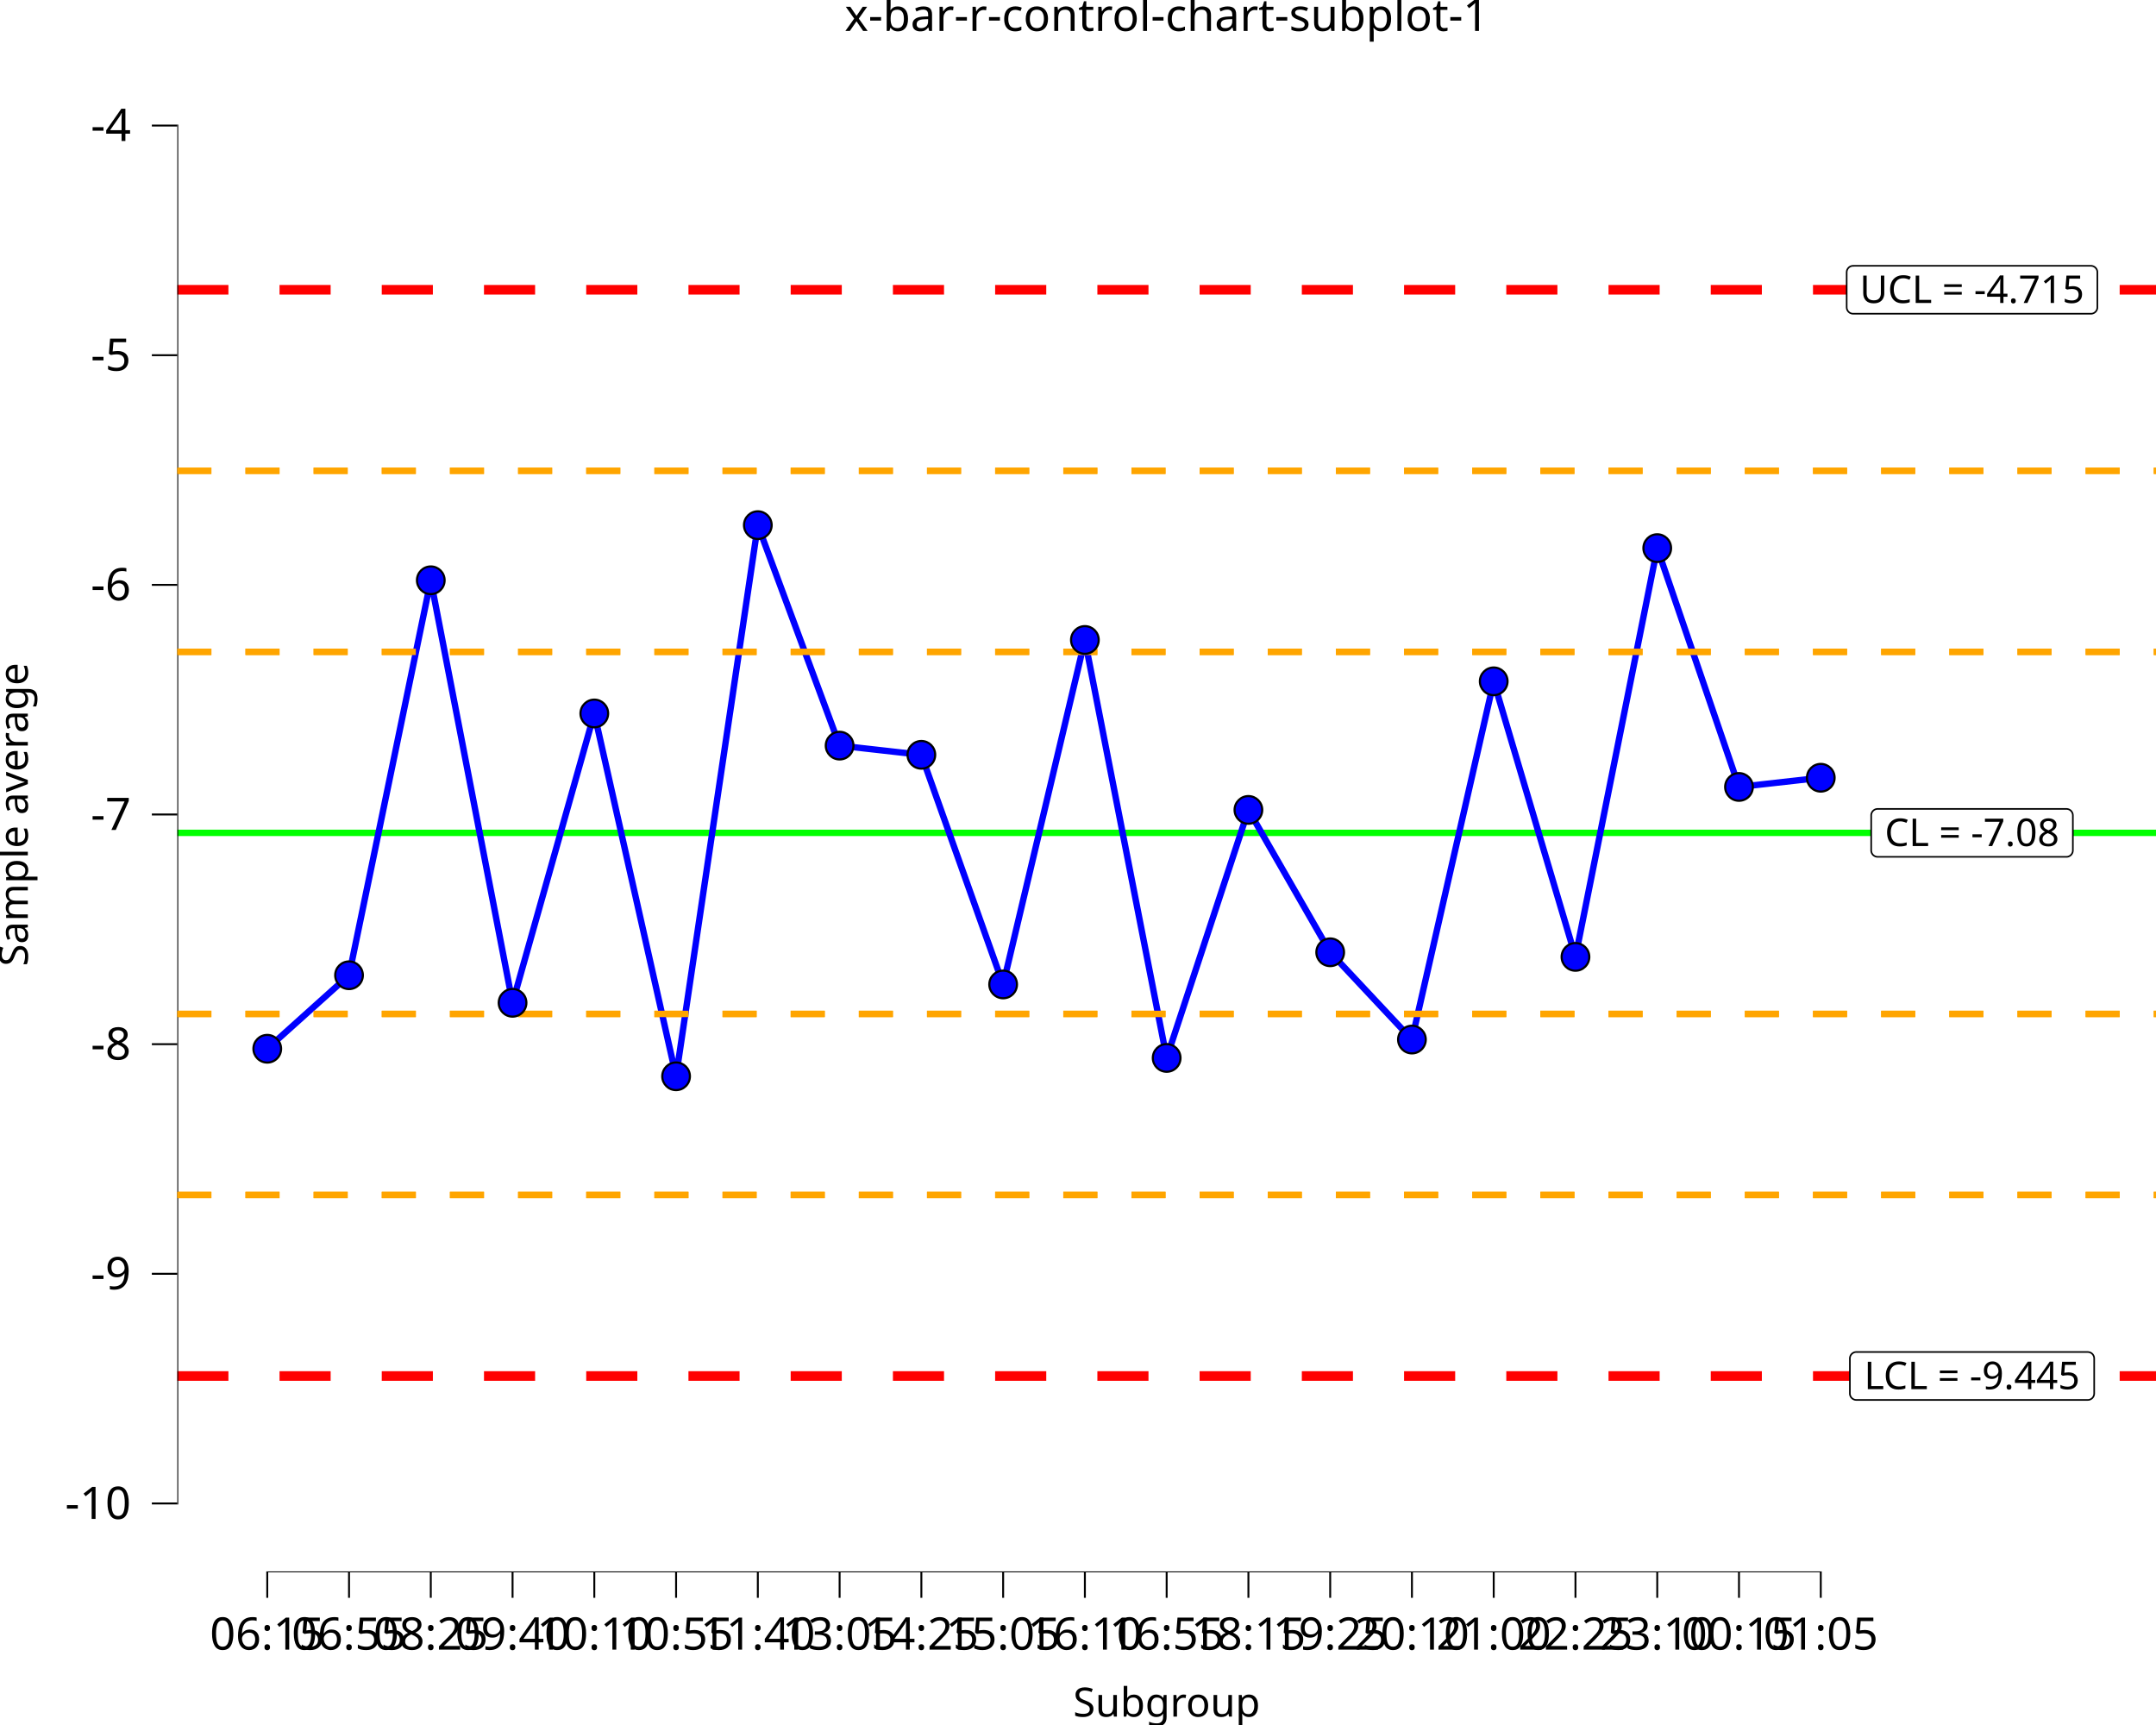
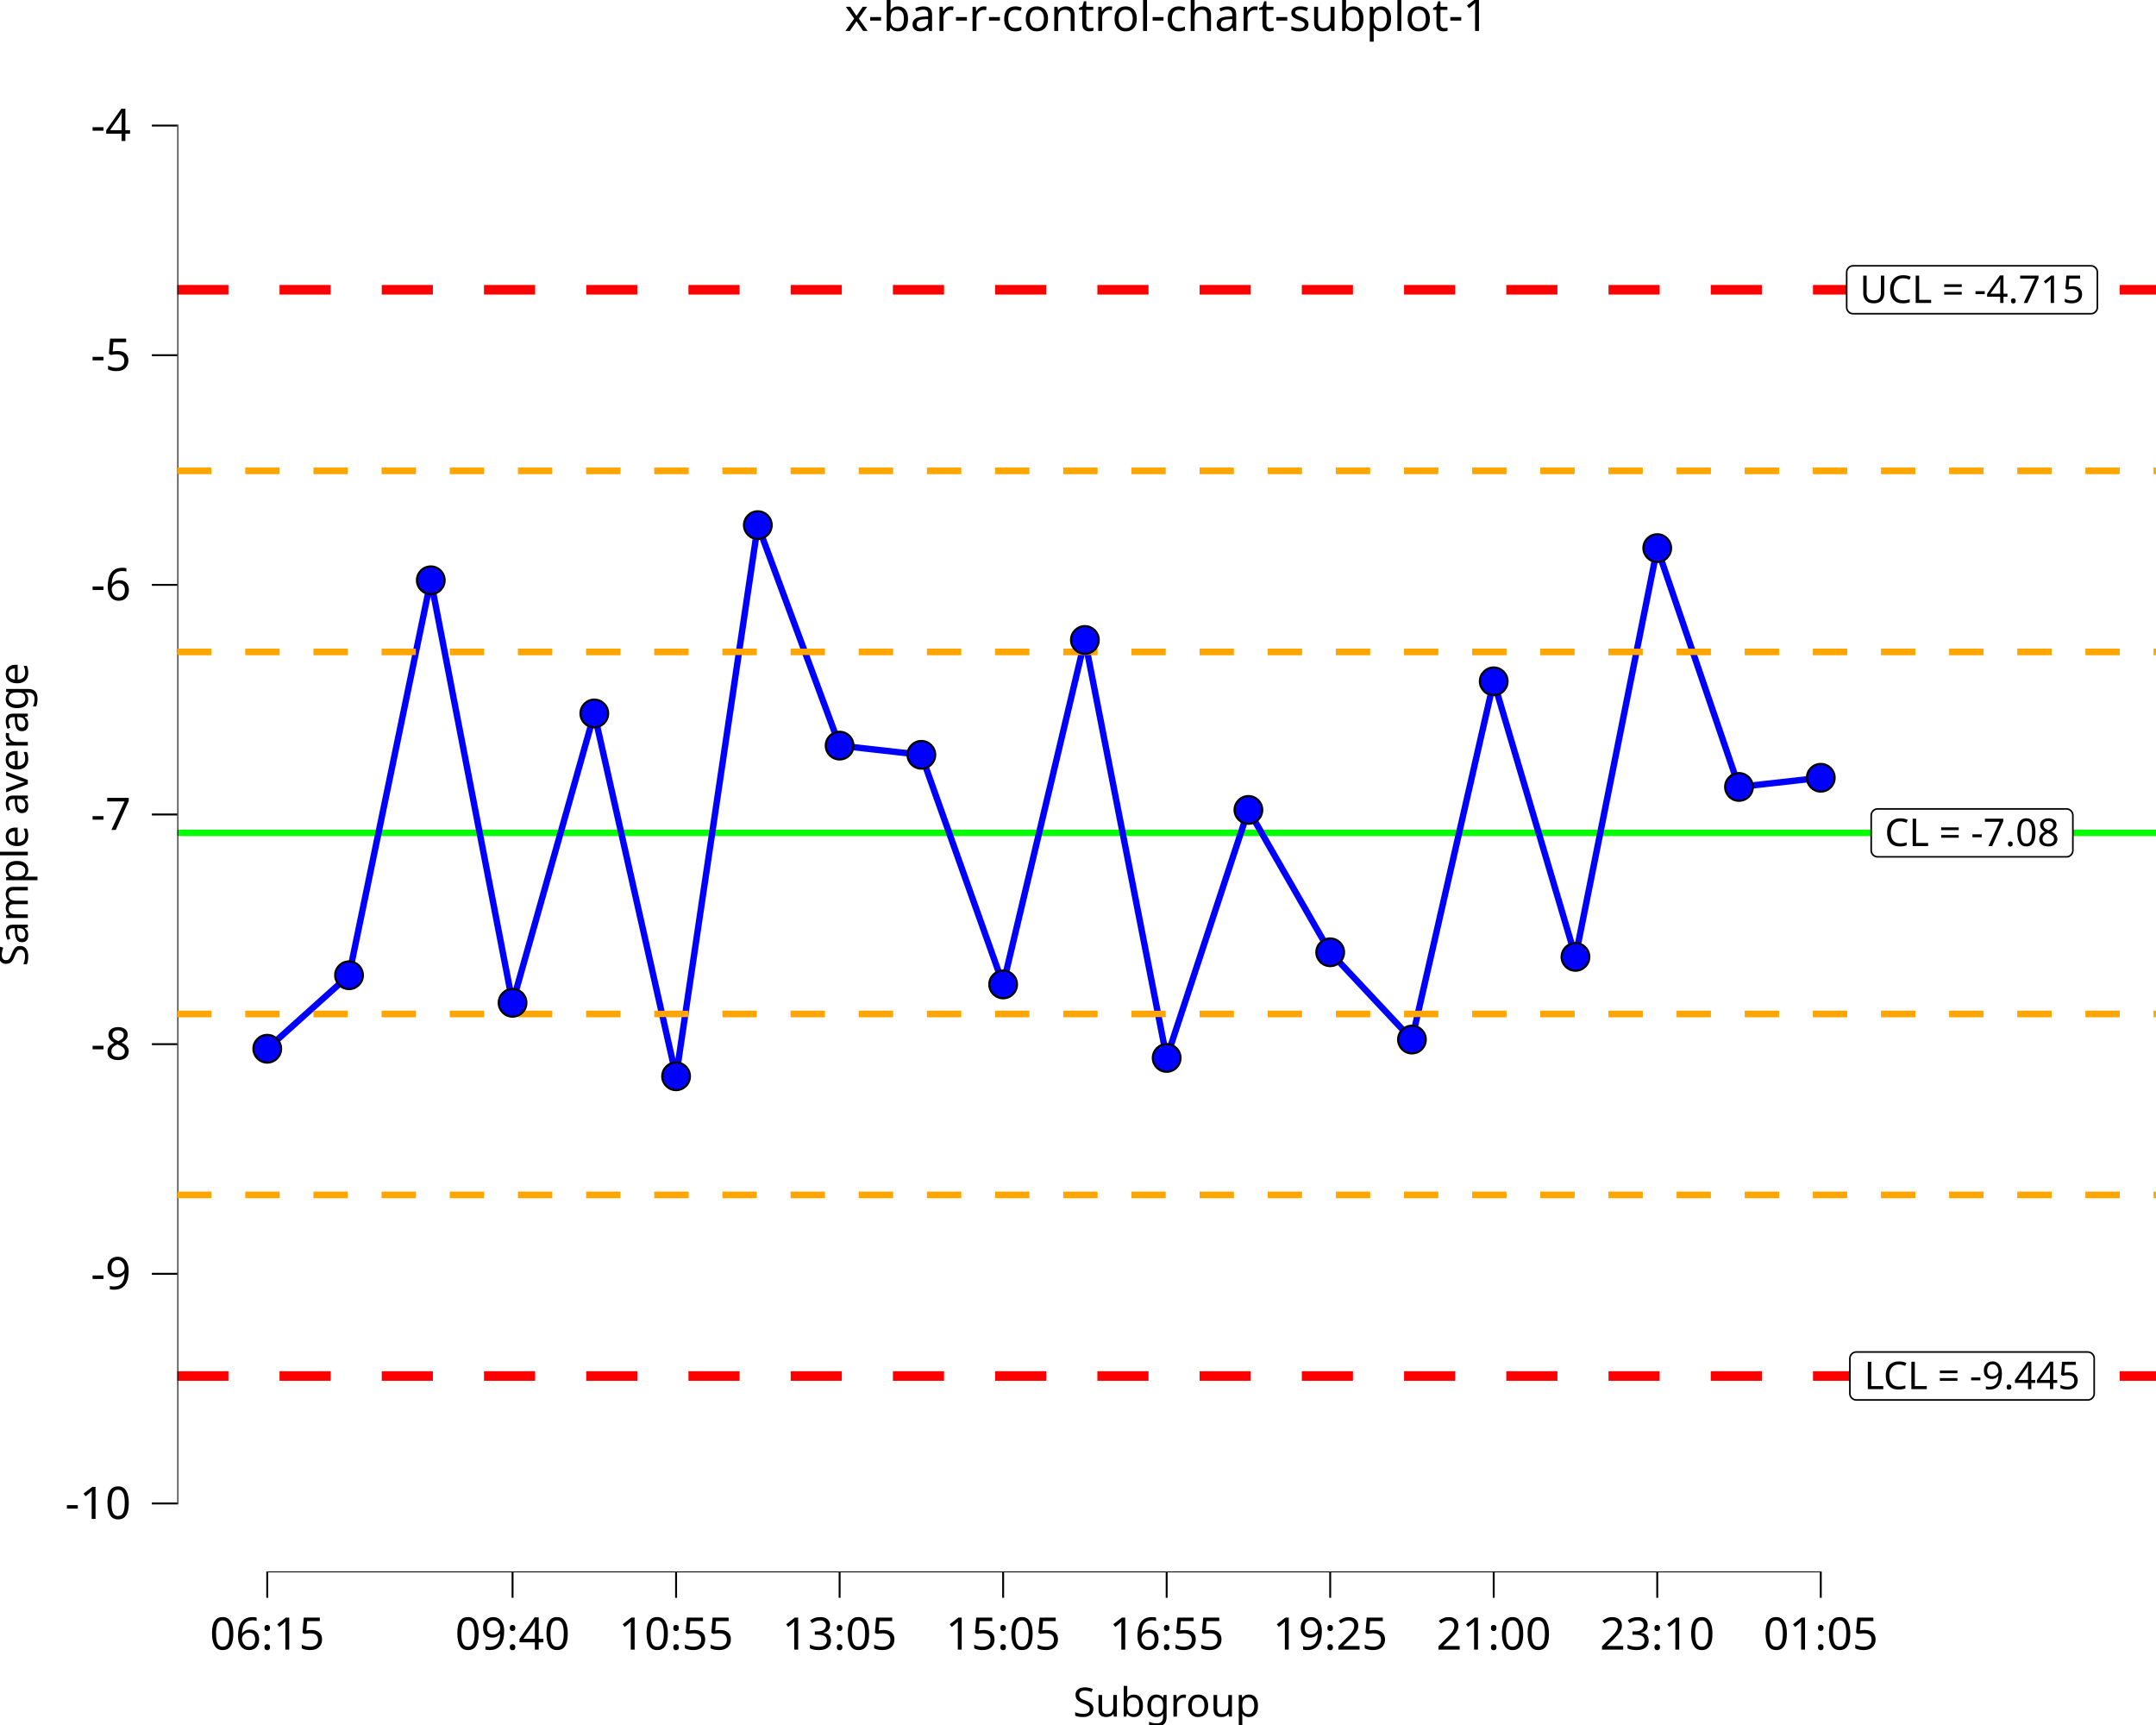
<svg xmlns="http://www.w3.org/2000/svg" class="svglite" data-engine-version="2.0" width="720.00pt" height="576.00pt" viewBox="0 0 720.00 576.00">
  <defs>
    <style type="text/css">
    .svglite line, .svglite polyline, .svglite polygon, .svglite path, .svglite rect, .svglite circle {
      fill: none;
      stroke: #000000;
      stroke-linecap: round;
      stroke-linejoin: round;
      stroke-miterlimit: 10.00;
    }
  </style>
  </defs>
  <rect width="100%" height="100%" style="stroke: none; fill: #FFFFFF;" />
  <defs>
    <clipPath id="cpMC4wMHw3MjAuMDB8MC4wMHw1NzYuMDA=">
      <rect x="0.00" y="0.00" width="720.00" height="576.00" />
    </clipPath>
  </defs>
  <g clip-path="url(#cpMC4wMHw3MjAuMDB8MC4wMHw1NzYuMDA=)">
    <rect x="0" y="0.00" width="720.00" height="576.00" style="stroke-width: 10.67; stroke: none;" />
  </g>
  <defs>
    <clipPath id="cpNTkuMjF8NzIwLjAwfDE4LjkyfDUyNS4wMw==">
      <rect x="59.21" y="18.92" width="660.79" height="506.11" />
    </clipPath>
  </defs>
  <g clip-path="url(#cpNTkuMjF8NzIwLjAwfDE4LjkyfDUyNS4wMw==)">
    <rect x="59.21" y="18.92" width="660.79" height="506.11" style="stroke-width: 10.67; stroke: none;" />
    <line x1="59.21" y1="278.11" x2="720.00" y2="278.11" style="stroke-width: 2.13; stroke: #00FF00; stroke-linecap: butt;" />
    <line x1="59.21" y1="96.76" x2="720.00" y2="96.76" style="stroke-width: 3.20; stroke: #FF0000; stroke-dasharray: 17.07,17.07; stroke-linecap: butt;" />
    <line x1="59.21" y1="459.46" x2="720.00" y2="459.46" style="stroke-width: 3.20; stroke: #FF0000; stroke-dasharray: 17.07,17.07; stroke-linecap: butt;" />
    <line x1="59.21" y1="338.56" x2="720.00" y2="338.56" style="stroke-width: 2.13; stroke: #FFA500; stroke-dasharray: 11.38,11.38; stroke-linecap: butt;" />
    <line x1="59.21" y1="217.66" x2="720.00" y2="217.66" style="stroke-width: 2.13; stroke: #FFA500; stroke-dasharray: 11.38,11.38; stroke-linecap: butt;" />
    <line x1="59.21" y1="399.01" x2="720.00" y2="399.01" style="stroke-width: 2.13; stroke: #FFA500; stroke-dasharray: 11.38,11.38; stroke-linecap: butt;" />
    <line x1="59.21" y1="157.21" x2="720.00" y2="157.21" style="stroke-width: 2.13; stroke: #FFA500; stroke-dasharray: 11.38,11.38; stroke-linecap: butt;" />
    <polygon points="627.05,286.11 690.08,286.11 689.99,286.11 690.34,286.10 690.68,286.03 691.01,285.90 691.31,285.73 691.58,285.51 691.81,285.25 691.99,284.96 692.13,284.64 692.21,284.30 692.24,283.95 692.24,283.95 692.24,272.26 692.24,272.26 692.21,271.92 692.13,271.58 691.99,271.26 691.81,270.96 691.58,270.70 691.31,270.48 691.01,270.31 690.68,270.19 690.34,270.12 690.08,270.10 627.05,270.10 627.31,270.12 626.96,270.10 626.62,270.15 626.28,270.24 625.97,270.39 625.68,270.59 625.43,270.83 625.22,271.11 625.06,271.42 624.95,271.74 624.89,272.09 624.89,272.26 624.89,283.95 624.89,283.78 624.89,284.13 624.95,284.47 625.06,284.80 625.22,285.11 625.43,285.39 625.68,285.63 625.97,285.82 626.28,285.97 626.62,286.07 626.96,286.11 " style="stroke-width: 0.53; fill: #FFFFFF;" />
    <text x="658.56" y="282.51" text-anchor="middle" style="font-size: 12.80px; font-family: sans;" textLength="60.15px" lengthAdjust="spacingAndGlyphs">CL = -7.08</text>
    <polygon points="618.86,104.76 698.26,104.76 698.18,104.76 698.53,104.75 698.87,104.68 699.19,104.56 699.49,104.38 699.76,104.16 699.99,103.90 700.18,103.61 700.31,103.29 700.40,102.95 700.42,102.60 700.42,102.60 700.42,90.91 700.42,90.91 700.40,90.57 700.31,90.23 700.18,89.91 699.99,89.62 699.76,89.36 699.49,89.14 699.19,88.96 698.87,88.84 698.53,88.77 698.26,88.75 618.86,88.75 619.12,88.77 618.77,88.76 618.43,88.80 618.10,88.89 617.78,89.04 617.50,89.24 617.25,89.48 617.04,89.76 616.87,90.07 616.76,90.40 616.71,90.74 616.70,90.91 616.70,102.60 616.71,102.43 616.71,102.78 616.76,103.12 616.87,103.45 617.04,103.76 617.25,104.04 617.50,104.28 617.78,104.48 618.10,104.62 618.43,104.72 618.77,104.76 " style="stroke-width: 0.53; fill: #FFFFFF;" />
    <text x="658.56" y="101.16" text-anchor="middle" style="font-size: 12.80px; font-family: sans;" textLength="76.52px" lengthAdjust="spacingAndGlyphs">UCL = -4.715</text>
    <polygon points="619.93,467.46 697.20,467.46 697.11,467.46 697.46,467.45 697.80,467.38 698.13,467.25 698.43,467.08 698.70,466.86 698.93,466.60 699.11,466.31 699.25,465.99 699.33,465.65 699.36,465.30 699.36,465.30 699.36,453.61 699.36,453.61 699.33,453.26 699.25,452.93 699.11,452.61 698.93,452.31 698.70,452.05 698.43,451.83 698.13,451.66 697.80,451.54 697.46,451.47 697.20,451.45 619.93,451.45 620.19,451.47 619.84,451.45 619.49,451.49 619.16,451.59 618.85,451.74 618.56,451.94 618.31,452.18 618.10,452.46 617.94,452.76 617.83,453.09 617.77,453.44 617.77,453.61 617.77,465.30 617.77,465.13 617.77,465.48 617.83,465.82 617.94,466.15 618.10,466.46 618.31,466.73 618.56,466.97 618.85,467.17 619.16,467.32 619.49,467.42 619.84,467.46 " style="stroke-width: 0.53; fill: #FFFFFF;" />
    <text x="658.56" y="463.86" text-anchor="middle" style="font-size: 12.80px; font-family: sans;" textLength="74.39px" lengthAdjust="spacingAndGlyphs">LCL = -9.445</text>
    <polyline points="89.25,350.19 116.56,325.65 143.86,193.76 171.17,334.85 198.47,238.23 225.78,359.39 253.08,175.35 280.39,248.97 307.69,252.04 335.00,328.72 362.30,213.69 389.61,353.26 416.91,270.44 444.22,317.98 471.52,347.12 498.83,227.50 526.13,319.52 553.44,183.02 580.74,262.77 608.05,259.70 " style="stroke-width: 2.13; stroke: #0000FF; stroke-linecap: butt;" />
    <line x1="88.93" y1="525.03" x2="608.37" y2="525.03" style="stroke-width: 0.64; stroke-linecap: butt;" />
    <line x1="59.21" y1="502.34" x2="59.21" y2="41.60" style="stroke-width: 0.64; stroke-linecap: butt;" />
    <line x1="59.21" y1="338.56" x2="720.00" y2="338.56" style="stroke-width: 2.13; stroke: #FFA500; stroke-dasharray: 11.38,11.38; stroke-linecap: butt;" />
    <line x1="59.21" y1="217.66" x2="720.00" y2="217.66" style="stroke-width: 2.13; stroke: #FFA500; stroke-dasharray: 11.38,11.38; stroke-linecap: butt;" />
    <line x1="59.21" y1="399.01" x2="720.00" y2="399.01" style="stroke-width: 2.13; stroke: #FFA500; stroke-dasharray: 11.38,11.38; stroke-linecap: butt;" />
    <line x1="59.21" y1="157.21" x2="720.00" y2="157.21" style="stroke-width: 2.13; stroke: #FFA500; stroke-dasharray: 11.38,11.38; stroke-linecap: butt;" />
    <circle cx="89.25" cy="350.19" r="4.62" style="stroke-width: 0.71; fill: #0000FF;" />
    <circle cx="116.56" cy="325.65" r="4.62" style="stroke-width: 0.71; fill: #0000FF;" />
    <circle cx="143.86" cy="193.76" r="4.62" style="stroke-width: 0.71; fill: #0000FF;" />
    <circle cx="171.17" cy="334.85" r="4.62" style="stroke-width: 0.71; fill: #0000FF;" />
    <circle cx="198.47" cy="238.23" r="4.62" style="stroke-width: 0.71; fill: #0000FF;" />
    <circle cx="225.78" cy="359.39" r="4.62" style="stroke-width: 0.71; fill: #0000FF;" />
    <circle cx="253.08" cy="175.35" r="4.62" style="stroke-width: 0.71; fill: #0000FF;" />
    <circle cx="280.39" cy="248.97" r="4.62" style="stroke-width: 0.71; fill: #0000FF;" />
    <circle cx="307.69" cy="252.04" r="4.62" style="stroke-width: 0.71; fill: #0000FF;" />
    <circle cx="335.00" cy="328.72" r="4.62" style="stroke-width: 0.71; fill: #0000FF;" />
    <circle cx="362.30" cy="213.69" r="4.62" style="stroke-width: 0.71; fill: #0000FF;" />
    <circle cx="389.61" cy="353.26" r="4.62" style="stroke-width: 0.71; fill: #0000FF;" />
    <circle cx="416.91" cy="270.44" r="4.62" style="stroke-width: 0.71; fill: #0000FF;" />
    <circle cx="444.22" cy="317.98" r="4.62" style="stroke-width: 0.71; fill: #0000FF;" />
    <circle cx="471.52" cy="347.12" r="4.62" style="stroke-width: 0.71; fill: #0000FF;" />
    <circle cx="498.83" cy="227.50" r="4.62" style="stroke-width: 0.71; fill: #0000FF;" />
    <circle cx="526.13" cy="319.52" r="4.62" style="stroke-width: 0.71; fill: #0000FF;" />
    <circle cx="553.44" cy="183.02" r="4.62" style="stroke-width: 0.71; fill: #0000FF;" />
    <circle cx="580.74" cy="262.77" r="4.62" style="stroke-width: 0.71; fill: #0000FF;" />
    <circle cx="608.05" cy="259.70" r="4.62" style="stroke-width: 0.71; fill: #0000FF;" />
    <rect x="59.21" y="18.92" width="660.79" height="506.11" style="stroke-width: 0.00; stroke: none;" />
  </g>
  <g clip-path="url(#cpMC4wMHw3MjAuMDB8MC4wMHw1NzYuMDA=)">
    <polyline points="59.21,525.03 59.21,18.92 " style="stroke-width: 0.00; stroke: none; stroke-linecap: butt;" />
    <text x="43.74" y="507.19" text-anchor="end" style="font-size: 15.00px; font-family: sans;" textLength="21.68px" lengthAdjust="spacingAndGlyphs">-10</text>
    <text x="43.74" y="430.50" text-anchor="end" style="font-size: 15.00px; font-family: sans;" textLength="13.34px" lengthAdjust="spacingAndGlyphs">-9</text>
    <text x="43.74" y="353.82" text-anchor="end" style="font-size: 15.00px; font-family: sans;" textLength="13.34px" lengthAdjust="spacingAndGlyphs">-8</text>
    <text x="43.74" y="277.13" text-anchor="end" style="font-size: 15.00px; font-family: sans;" textLength="13.34px" lengthAdjust="spacingAndGlyphs">-7</text>
    <text x="43.74" y="200.45" text-anchor="end" style="font-size: 15.00px; font-family: sans;" textLength="13.34px" lengthAdjust="spacingAndGlyphs">-6</text>
    <text x="43.74" y="123.77" text-anchor="end" style="font-size: 15.00px; font-family: sans;" textLength="13.34px" lengthAdjust="spacingAndGlyphs">-5</text>
    <text x="43.74" y="47.08" text-anchor="end" style="font-size: 15.00px; font-family: sans;" textLength="13.34px" lengthAdjust="spacingAndGlyphs">-4</text>
    <polyline points="50.71,502.02 59.21,502.02 " style="stroke-width: 0.64; stroke-linecap: butt;" />
    <polyline points="50.71,425.34 59.21,425.34 " style="stroke-width: 0.64; stroke-linecap: butt;" />
    <polyline points="50.71,348.66 59.21,348.66 " style="stroke-width: 0.64; stroke-linecap: butt;" />
    <polyline points="50.71,271.97 59.21,271.97 " style="stroke-width: 0.64; stroke-linecap: butt;" />
    <polyline points="50.71,195.29 59.21,195.29 " style="stroke-width: 0.64; stroke-linecap: butt;" />
    <polyline points="50.71,118.61 59.21,118.61 " style="stroke-width: 0.64; stroke-linecap: butt;" />
    <polyline points="50.71,41.92 59.21,41.92 " style="stroke-width: 0.64; stroke-linecap: butt;" />
    <polyline points="59.21,525.03 720.00,525.03 " style="stroke-width: 0.00; stroke: none; stroke-linecap: butt;" />
    <polyline points="89.25,533.53 89.25,525.03 " style="stroke-width: 0.64; stroke-linecap: butt;" />
-     <polyline points="116.56,533.53 116.56,525.03 " style="stroke-width: 0.64; stroke-linecap: butt;" />
-     <polyline points="143.86,533.53 143.86,525.03 " style="stroke-width: 0.64; stroke-linecap: butt;" />
    <polyline points="171.17,533.53 171.17,525.03 " style="stroke-width: 0.64; stroke-linecap: butt;" />
-     <polyline points="198.47,533.53 198.47,525.03 " style="stroke-width: 0.64; stroke-linecap: butt;" />
    <polyline points="225.78,533.53 225.78,525.03 " style="stroke-width: 0.64; stroke-linecap: butt;" />
-     <polyline points="253.08,533.53 253.08,525.03 " style="stroke-width: 0.64; stroke-linecap: butt;" />
    <polyline points="280.39,533.53 280.39,525.03 " style="stroke-width: 0.64; stroke-linecap: butt;" />
-     <polyline points="307.69,533.53 307.69,525.03 " style="stroke-width: 0.64; stroke-linecap: butt;" />
    <polyline points="335.00,533.53 335.00,525.03 " style="stroke-width: 0.64; stroke-linecap: butt;" />
-     <polyline points="362.30,533.53 362.30,525.03 " style="stroke-width: 0.64; stroke-linecap: butt;" />
    <polyline points="389.61,533.53 389.61,525.03 " style="stroke-width: 0.64; stroke-linecap: butt;" />
-     <polyline points="416.91,533.53 416.91,525.03 " style="stroke-width: 0.64; stroke-linecap: butt;" />
    <polyline points="444.22,533.53 444.22,525.03 " style="stroke-width: 0.64; stroke-linecap: butt;" />
-     <polyline points="471.52,533.53 471.52,525.03 " style="stroke-width: 0.64; stroke-linecap: butt;" />
    <polyline points="498.83,533.53 498.83,525.03 " style="stroke-width: 0.64; stroke-linecap: butt;" />
-     <polyline points="526.13,533.53 526.13,525.03 " style="stroke-width: 0.64; stroke-linecap: butt;" />
    <polyline points="553.44,533.53 553.44,525.03 " style="stroke-width: 0.64; stroke-linecap: butt;" />
-     <polyline points="580.74,533.53 580.74,525.03 " style="stroke-width: 0.64; stroke-linecap: butt;" />
    <polyline points="608.05,533.53 608.05,525.03 " style="stroke-width: 0.64; stroke-linecap: butt;" />
    <text x="89.25" y="550.83" text-anchor="middle" style="font-size: 15.00px; font-family: sans;" textLength="37.54px" lengthAdjust="spacingAndGlyphs">06:15</text>
-     <text x="116.56" y="550.83" text-anchor="middle" style="font-size: 15.00px; font-family: sans;" textLength="37.54px" lengthAdjust="spacingAndGlyphs">06:55</text>
-     <text x="143.86" y="550.83" text-anchor="middle" style="font-size: 15.00px; font-family: sans;" textLength="37.54px" lengthAdjust="spacingAndGlyphs">08:25</text>
    <text x="171.17" y="550.83" text-anchor="middle" style="font-size: 15.00px; font-family: sans;" textLength="37.54px" lengthAdjust="spacingAndGlyphs">09:40</text>
-     <text x="198.47" y="550.83" text-anchor="middle" style="font-size: 15.00px; font-family: sans;" textLength="37.54px" lengthAdjust="spacingAndGlyphs">10:10</text>
    <text x="225.78" y="550.83" text-anchor="middle" style="font-size: 15.00px; font-family: sans;" textLength="37.54px" lengthAdjust="spacingAndGlyphs">10:55</text>
-     <text x="253.08" y="550.83" text-anchor="middle" style="font-size: 15.00px; font-family: sans;" textLength="37.54px" lengthAdjust="spacingAndGlyphs">11:40</text>
    <text x="280.39" y="550.83" text-anchor="middle" style="font-size: 15.00px; font-family: sans;" textLength="37.54px" lengthAdjust="spacingAndGlyphs">13:05</text>
-     <text x="307.69" y="550.83" text-anchor="middle" style="font-size: 15.00px; font-family: sans;" textLength="37.54px" lengthAdjust="spacingAndGlyphs">14:25</text>
    <text x="335.00" y="550.83" text-anchor="middle" style="font-size: 15.00px; font-family: sans;" textLength="37.54px" lengthAdjust="spacingAndGlyphs">15:05</text>
-     <text x="362.30" y="550.83" text-anchor="middle" style="font-size: 15.00px; font-family: sans;" textLength="37.54px" lengthAdjust="spacingAndGlyphs">16:10</text>
    <text x="389.61" y="550.83" text-anchor="middle" style="font-size: 15.00px; font-family: sans;" textLength="37.54px" lengthAdjust="spacingAndGlyphs">16:55</text>
-     <text x="416.91" y="550.83" text-anchor="middle" style="font-size: 15.00px; font-family: sans;" textLength="37.54px" lengthAdjust="spacingAndGlyphs">18:15</text>
    <text x="444.22" y="550.83" text-anchor="middle" style="font-size: 15.00px; font-family: sans;" textLength="37.54px" lengthAdjust="spacingAndGlyphs">19:25</text>
-     <text x="471.52" y="550.83" text-anchor="middle" style="font-size: 15.00px; font-family: sans;" textLength="37.54px" lengthAdjust="spacingAndGlyphs">20:10</text>
    <text x="498.83" y="550.83" text-anchor="middle" style="font-size: 15.00px; font-family: sans;" textLength="37.54px" lengthAdjust="spacingAndGlyphs">21:00</text>
-     <text x="526.13" y="550.83" text-anchor="middle" style="font-size: 15.00px; font-family: sans;" textLength="37.54px" lengthAdjust="spacingAndGlyphs">22:25</text>
    <text x="553.44" y="550.83" text-anchor="middle" style="font-size: 15.00px; font-family: sans;" textLength="37.54px" lengthAdjust="spacingAndGlyphs">23:10</text>
-     <text x="580.74" y="550.83" text-anchor="middle" style="font-size: 15.00px; font-family: sans;" textLength="37.54px" lengthAdjust="spacingAndGlyphs">00:15</text>
    <text x="608.05" y="550.83" text-anchor="middle" style="font-size: 15.00px; font-family: sans;" textLength="37.54px" lengthAdjust="spacingAndGlyphs">01:05</text>
    <text x="389.61" y="573.20" text-anchor="middle" style="font-size: 13.50px; font-family: sans;" textLength="58.55px" lengthAdjust="spacingAndGlyphs">Subgroup</text>
    <text transform="translate(9.29,271.97) rotate(-90)" text-anchor="middle" style="font-size: 13.50px; font-family: sans;" textLength="98.33px" lengthAdjust="spacingAndGlyphs">Sample average</text>
    <text x="389.61" y="10.32" text-anchor="middle" style="font-size: 15.00px; font-family: sans;" textLength="199.25px" lengthAdjust="spacingAndGlyphs">x-bar-r-control-chart-subplot-1</text>
  </g>
</svg>
